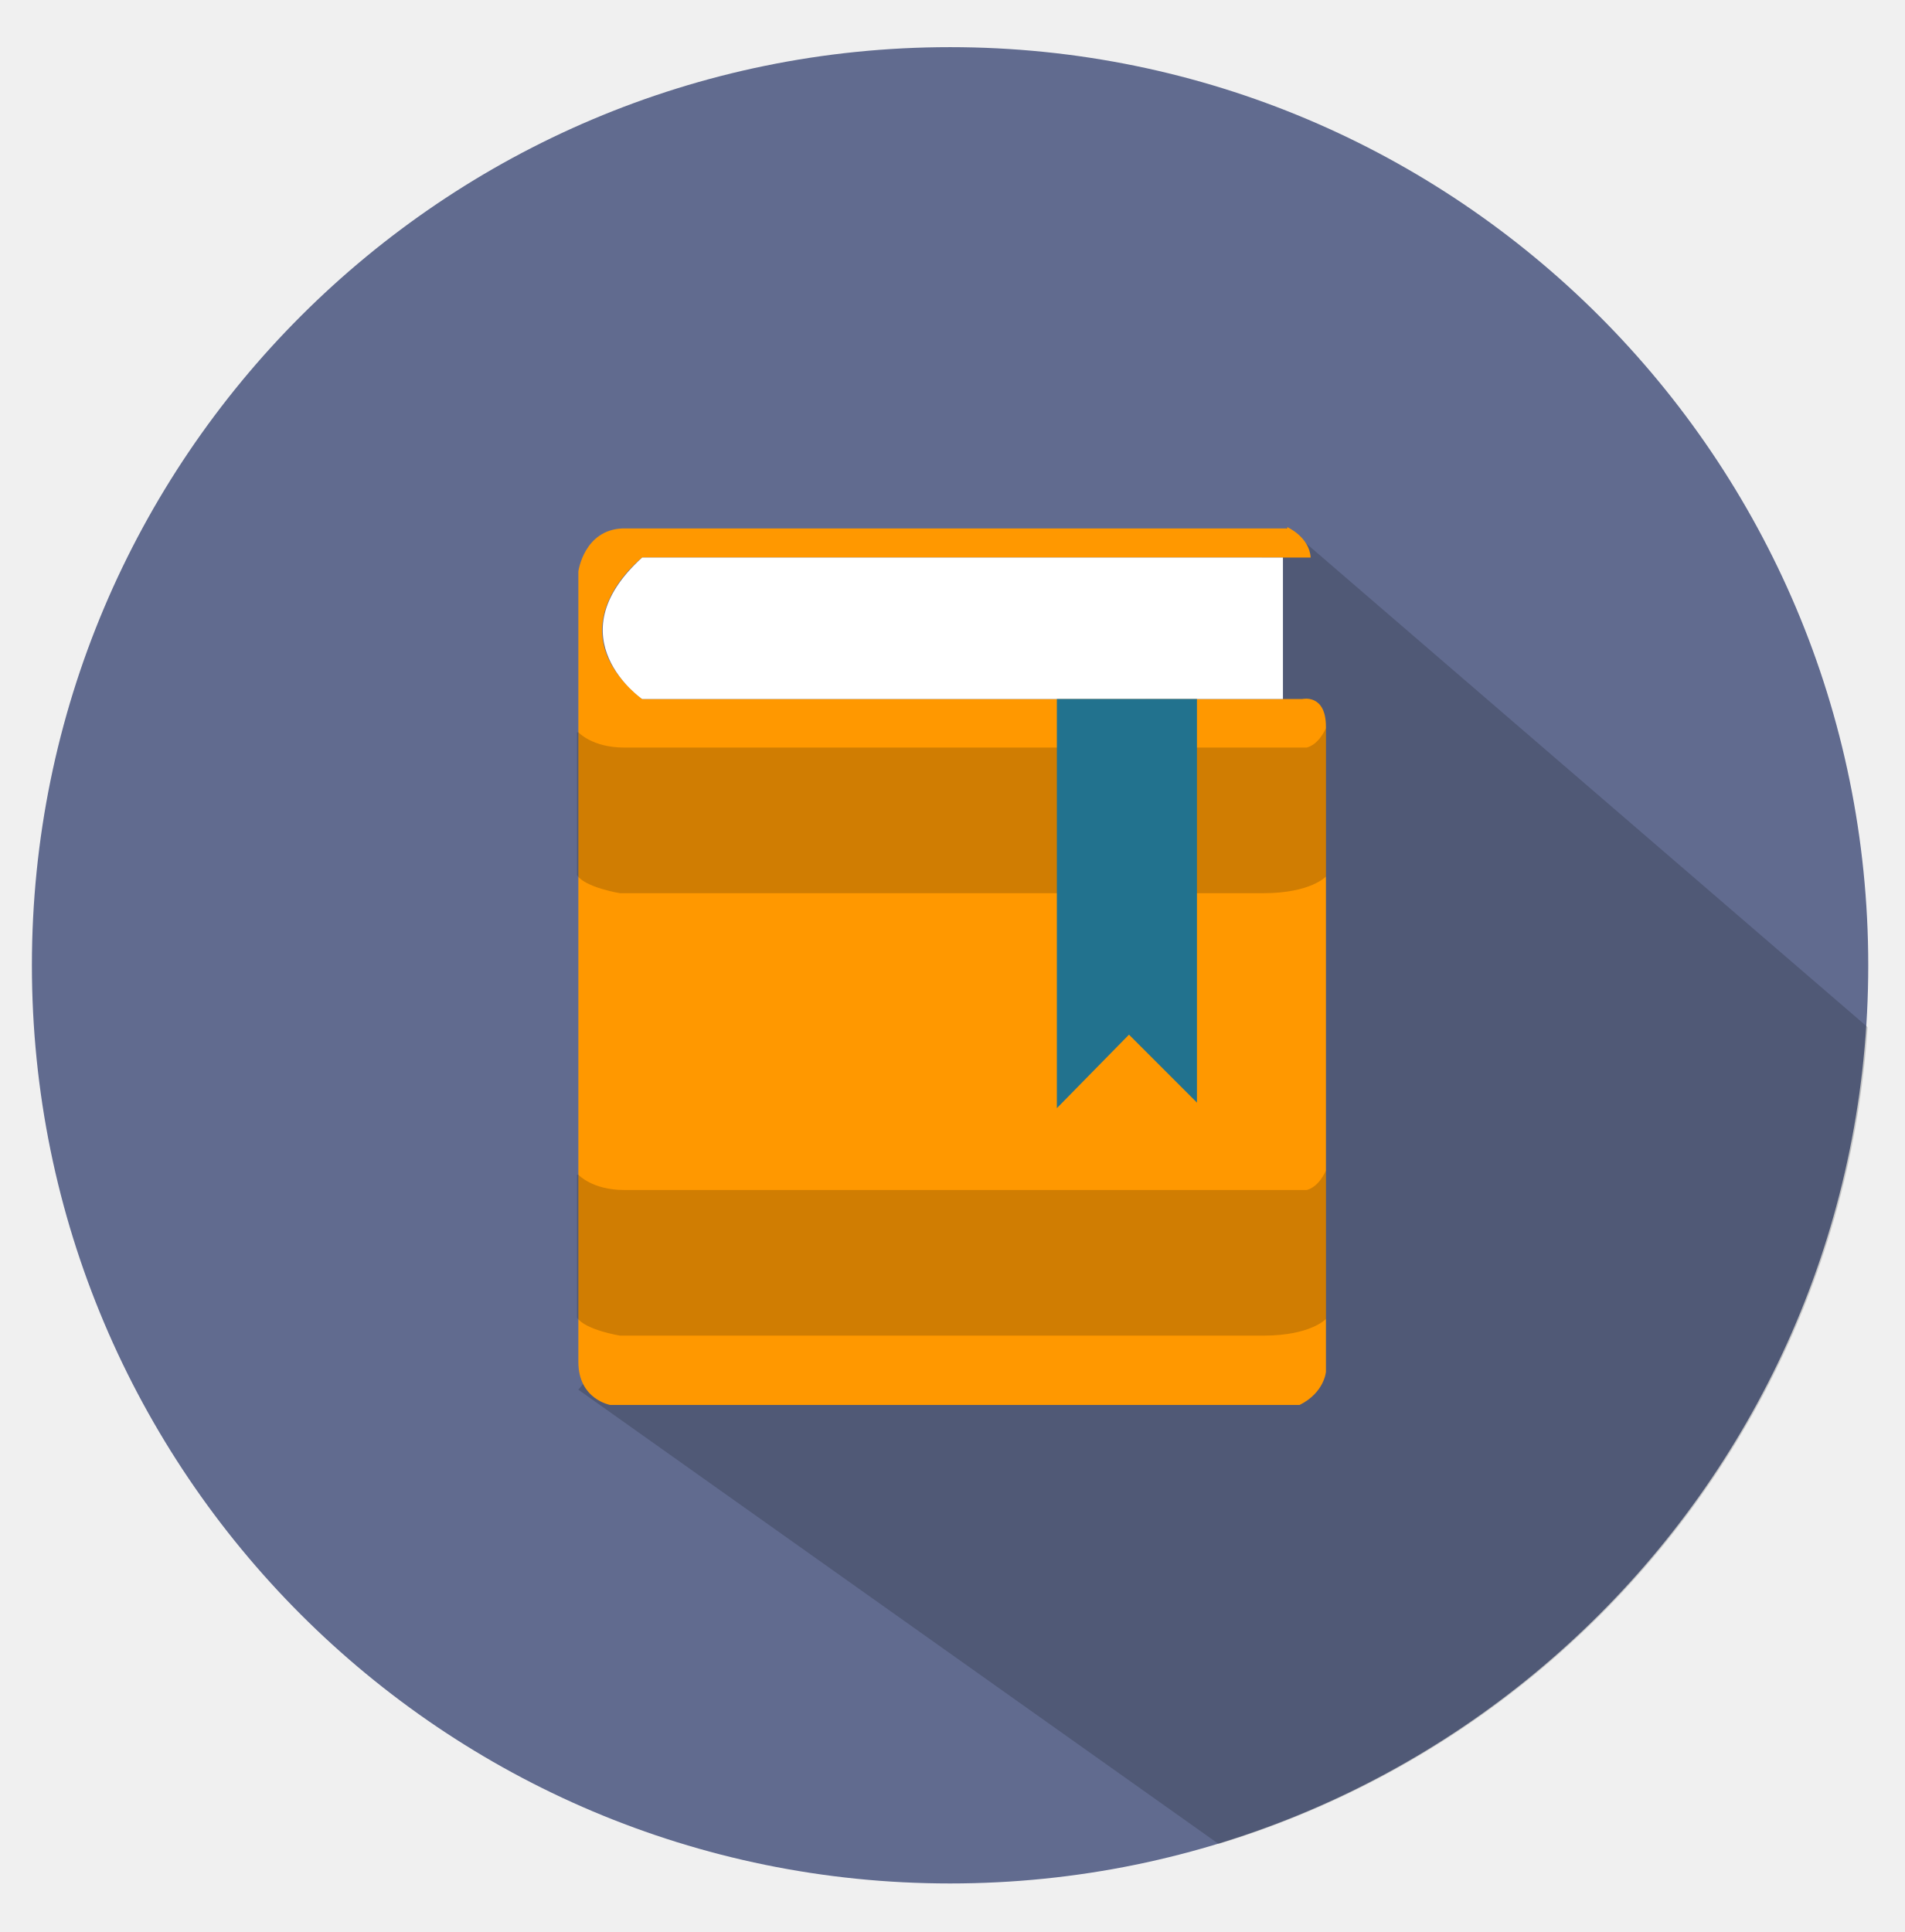
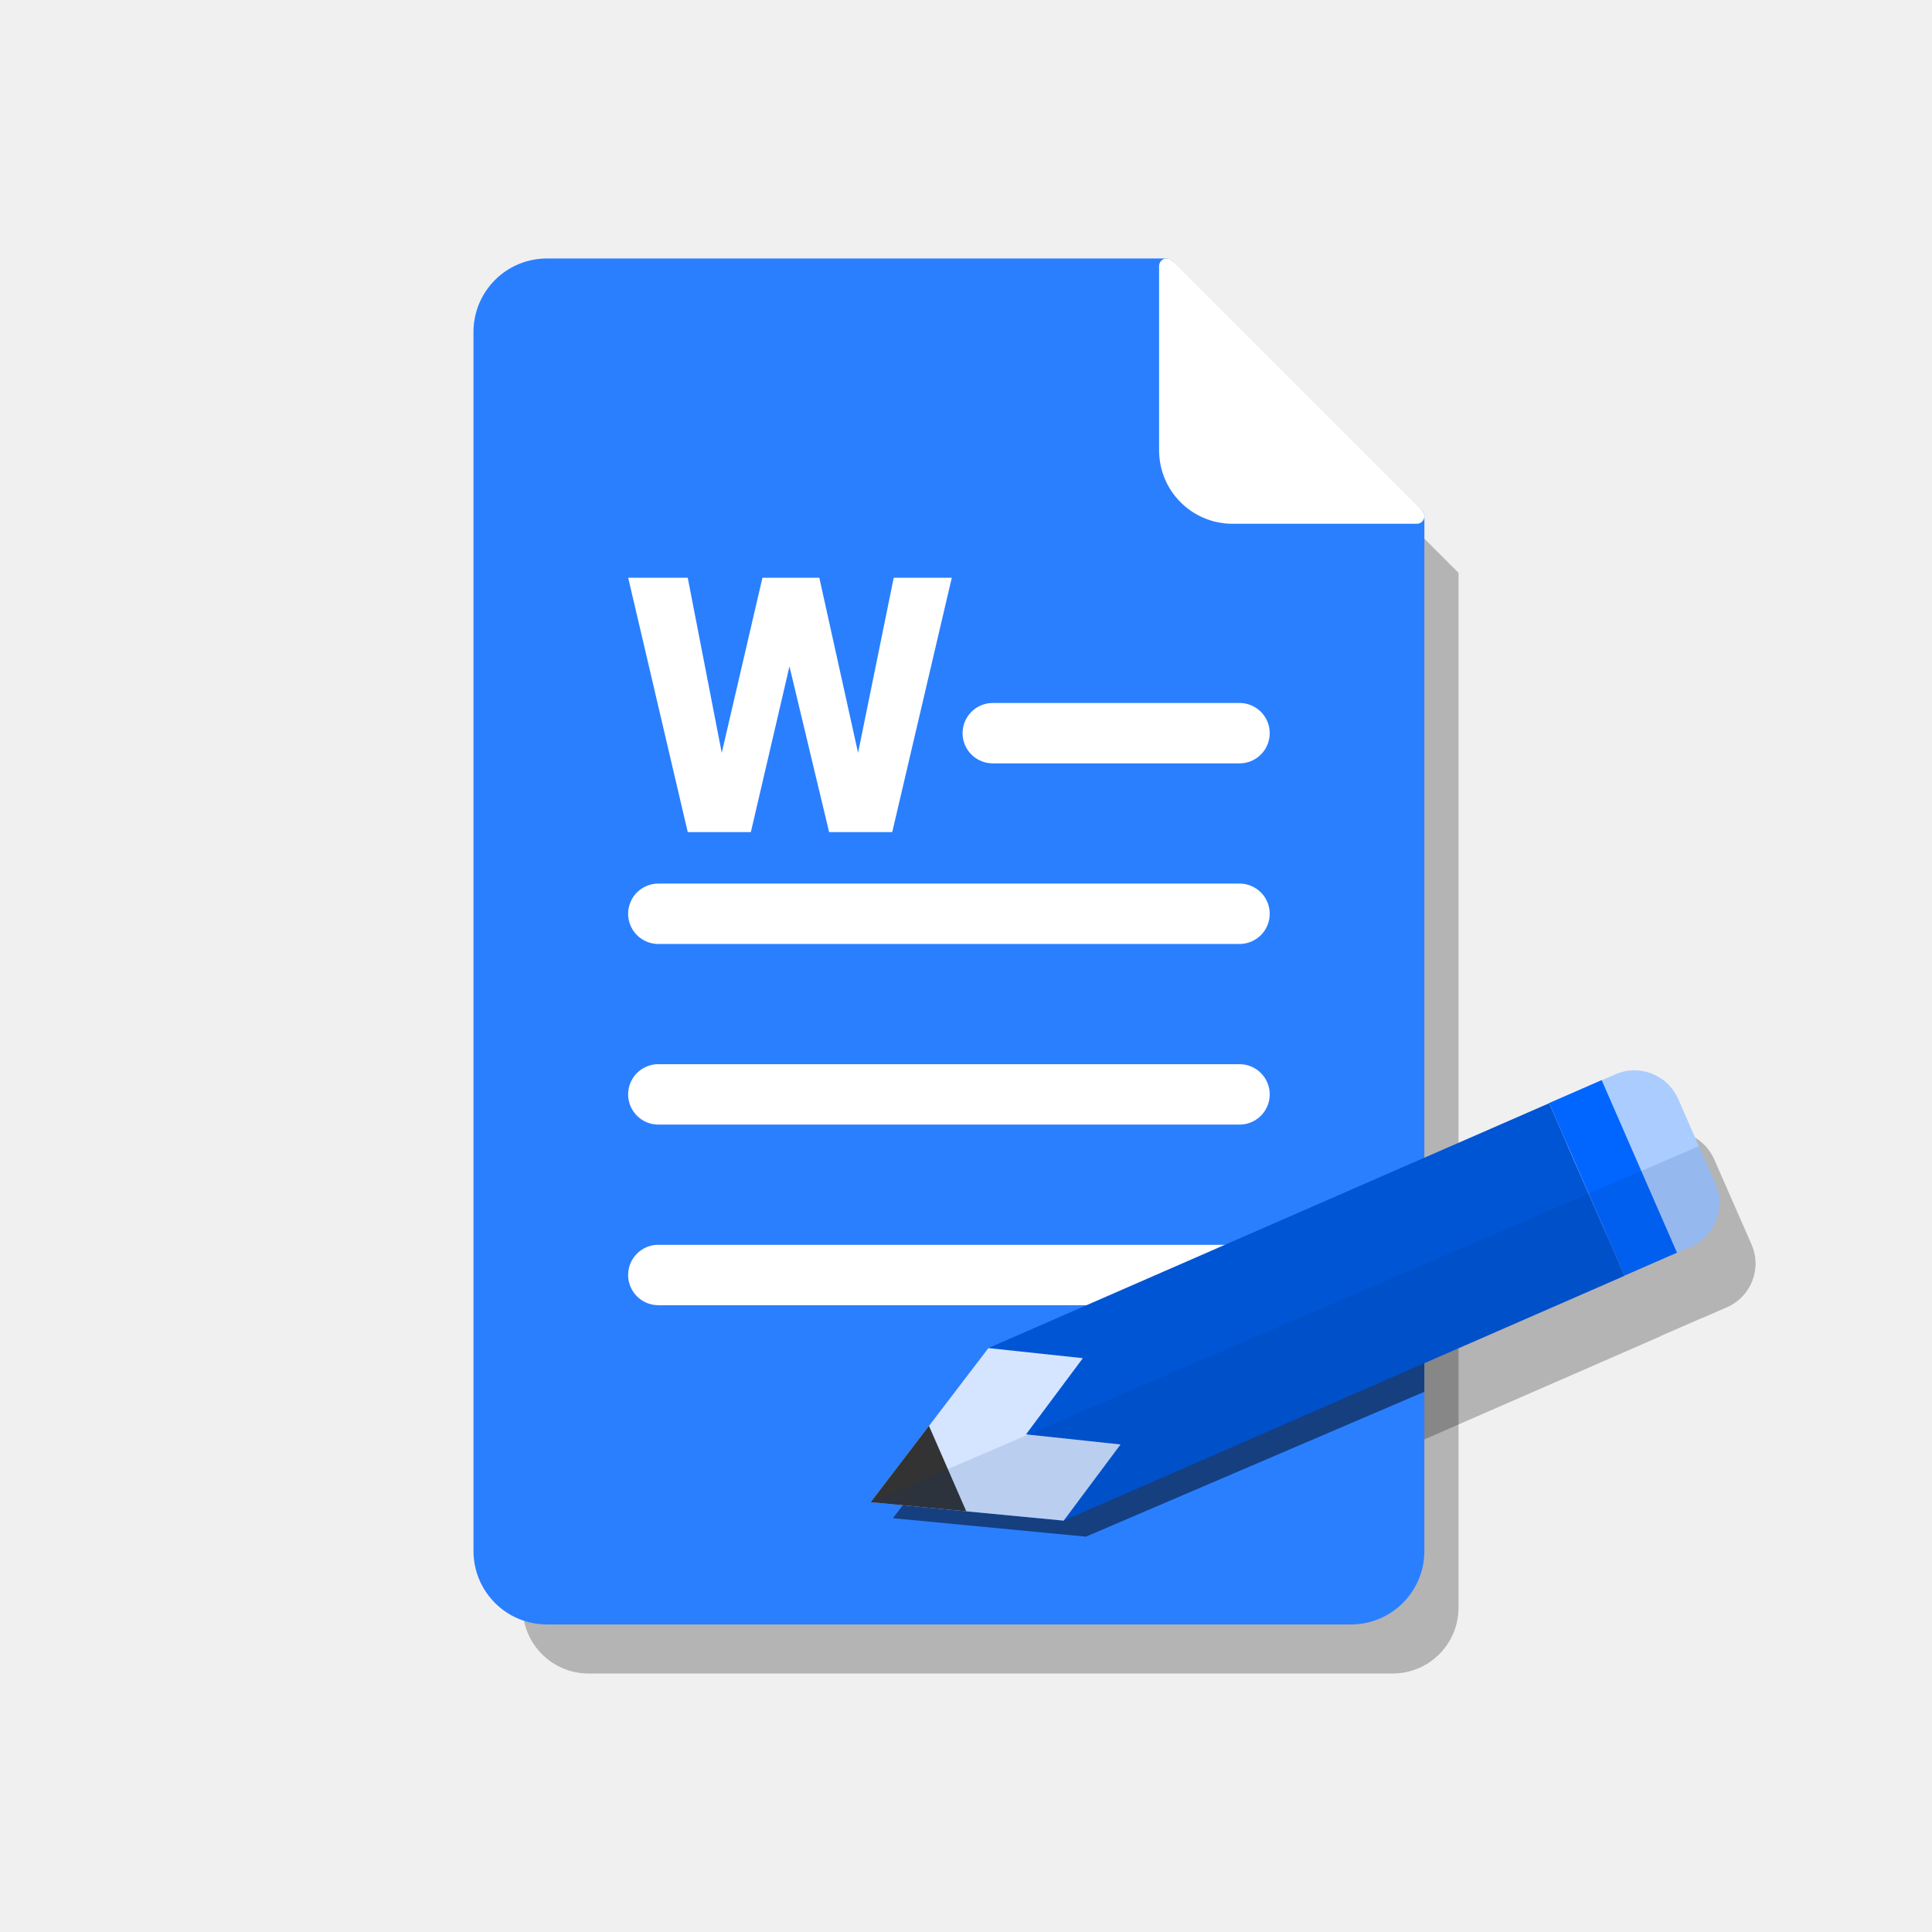
- <svg xmlns="http://www.w3.org/2000/svg" xmlns:xlink="http://www.w3.org/1999/xlink" width="137.3" height="139.3">
-   <g>
-     <rect fill="none" id="canvas_background" height="402" width="582" y="-1" x="-1" />
-   </g>
-   <g>
-     <circle fill="#616b8f" r="66.2" id="XMLID_68_" cy="69.6" cx="68.5" class="st0" />
-     <defs>
-       <circle r="66.2" id="XMLID_56_" cy="69.6" cx="68.6" />
-     </defs>
-     <clipPath id="XMLID_79_">
-       <use id="svg_1" xlink:href="#XMLID_56_" />
-     </clipPath>
-     <polygon fill="#070808" clip-path="url(#XMLID_79_)" opacity="0.19" points="92.8,38 134.7,74.1 133.9,135.8 89.2,133.9 41.7,100.2   " id="XMLID_67_" class="st1" />
-     <path fill="#ff9800" id="XMLID_134_" d="m92.8,38c0,0 1.6,0.7 1.7,2.2l-1.9,0l-46.3,0c0,0 -6.5,5 0,10.2l46.4,0l1.2,0c0,0 1.7,-0.4 1.7,2l0,46.5c0,0 -0.1,1.5 -1.9,2.4l-49.7,0c0,0 -2.3,-0.4 -2.3,-3.1l0,-57c0,0 0.4,-3 3.2,-3.1l47.9,0l0,-0.1z" class="st2" />
-     <path fill="#ffffff" id="XMLID_52_" d="m92.5,40.2l0,10.2l-46.2,0c0,0 -6.4,-4.4 0,-10.2l46.2,0z" class="st3" />
-     <path fill="#070808" opacity="0.19" id="XMLID_50_" d="m41.7,52.8c0,0 1,1.1 3.3,1.1l49.2,0c0,0 0.8,-0.1 1.4,-1.4l0,10.7c0,0 -1.1,1.2 -4.5,1.2l-46.4,0c0,0 -2.5,-0.4 -3.1,-1.3l0,-10.3l0.1,0z" class="st4" />
-     <path fill="#070808" opacity="0.19" id="XMLID_43_" d="m41.7,84.7c0,0 1,1.1 3.3,1.1l49.2,0c0,0 0.8,-0.1 1.4,-1.4l0,10.7c0,0 -1.1,1.2 -4.5,1.2l-46.4,0c0,0 -2.5,-0.4 -3.1,-1.3l0,-10.3l0.1,0z" class="st4" />
-     <polygon fill="#22728e" points="76.2,50.4 76.2,79.9 81.4,74.6 86.3,79.5 86.3,50.4   " id="XMLID_40_" class="st5" />
-     <path stroke-miterlimit="10" stroke-width="0.5" stroke="#ffffff" fill="none" id="XMLID_33_" d="m-1.3,24.4" class="st6" />
+ <svg xmlns="http://www.w3.org/2000/svg" height="512" id="svg2" version="1.1" viewBox="0 0 512 512" width="512">
+   <defs id="defs4" />
+   <g id="layer1" transform="translate(0,-540.3622)">
+     <g id="g10239" transform="translate(-2560,1536)">
+       <rect height="512" id="rect9901" ry="0" style="opacity:1;fill:none;fill-opacity:1;fill-rule:nonzero;stroke:none;stroke-width:8;stroke-linecap:round;stroke-linejoin:round;stroke-miterlimit:4;stroke-dasharray:none;stroke-opacity:1" width="512" x="2560" y="-995.638" />
+       <path d="m 2800.297,-581.52 51.156,4.889 148.632,-64.894 -0.019,-0.043 10.72,-4.681 c 0.301,-0.105 0.601,-0.212 0.898,-0.342 l 5.951,-2.598 c 6.426,-2.806 9.352,-10.245 6.533,-16.669 l -9.873,-22.504 c -2.819,-6.424 -10.24,-9.346 -16.667,-6.54 l -3.599,1.571 -0.019,-0.043 -13.912,6.074 0.019,0.043 -148.632,64.894 -31.189,40.842 z" id="path9903" style="opacity:1;fill:#000000;fill-opacity:0.251;fill-rule:nonzero;stroke:none;stroke-width:8;stroke-linecap:round;stroke-linejoin:round;stroke-miterlimit:4;stroke-dasharray:none;stroke-opacity:0.502" />
+       <path d="m 2880.218,-910.137 -164.193,0 c -9.695,0 -17.5,7.805 -17.5,17.5 l 0,323 c 0,9.695 7.805,17.5 17.5,17.5 l 213,0 c 9.695,0 17.5,-7.805 17.5,-17.5 l 0,-274.193" id="path9905" style="opacity:1;fill:#000000;fill-opacity:0.251;fill-rule:nonzero;stroke:none;stroke-width:4;stroke-linecap:round;stroke-linejoin:round;stroke-miterlimit:4;stroke-dasharray:none;stroke-opacity:1" />
+       <path d="m 2869.169,-925.138 -164.193,0 c -9.695,0 -17.5,7.805 -17.5,17.5 l 0,323 c 0,9.695 7.805,17.5 17.5,17.5 l 213,0 c 9.695,0 17.5,-7.805 17.5,-17.5 l 0,-274.193" id="path9907" style="opacity:1;fill:#2a7fff;fill-opacity:1;fill-rule:nonzero;stroke:#2a7fff;stroke-width:4;stroke-linecap:round;stroke-linejoin:round;stroke-miterlimit:4;stroke-dasharray:none;stroke-opacity:1" />
+       <path d="m 2726.477,-842.526 15.781,67.4 16.727,0 10.232,-43.906 10.508,43.906 16.727,0 15.781,-67.4 -15.389,0 -9.445,46.397 -10.271,-46.397 -15.074,0 -10.783,46.397 -9.012,-46.397 -15.781,0 z m 96.744,33.188 a 8.001,8.001 0 1 0 0,16 l 65.141,0 a 8.001,8.001 0 1 0 0,-16 l -65.141,0 z m -88.631,47.861 a 8.001,8.001 0 1 0 0,16 l 153.772,0 a 8.001,8.001 0 1 0 0,-16 l -153.772,0 z m 0,47.863 a 8.001,8.001 0 1 0 0,16 l 153.772,0 a 8.001,8.001 0 1 0 0,-16 l -153.772,0 z m 0,47.863 a 8.001,8.001 0 1 0 0,16 l 153.772,0 a 8.001,8.001 0 1 0 0,-16 l -153.772,0 z" id="path9909" style="color:#000000;font-style:normal;font-variant:normal;font-weight:normal;font-stretch:normal;font-size:medium;line-height:normal;font-family:sans-serif;text-indent:0;text-align:start;text-decoration:none;text-decoration-line:none;text-decoration-style:solid;text-decoration-color:#000000;letter-spacing:normal;word-spacing:normal;text-transform:none;direction:ltr;block-progression:tb;writing-mode:lr-tb;baseline-shift:baseline;text-anchor:start;white-space:normal;clip-rule:nonzero;display:inline;overflow:visible;visibility:visible;opacity:1;isolation:auto;mix-blend-mode:normal;color-interpolation:sRGB;color-interpolation-filters:linearRGB;solid-color:#000000;solid-opacity:1;fill:#ffffff;fill-opacity:1;fill-rule:evenodd;stroke:none;stroke-width:16;stroke-linecap:round;stroke-linejoin:round;stroke-miterlimit:4;stroke-dasharray:none;stroke-dashoffset:0;stroke-opacity:1;color-rendering:auto;image-rendering:auto;shape-rendering:auto;text-rendering:auto;enable-background:accumulate" />
+       <path d="m 2937.459,-681.248 -109.643,47.105 -31.189,40.842 51.156,4.891 89.676,-38.389 z" id="path9911" style="opacity:1;fill:#000000;fill-opacity:0.502;fill-rule:nonzero;stroke:none;stroke-width:8;stroke-linecap:round;stroke-linejoin:round;stroke-miterlimit:4;stroke-dasharray:none;stroke-opacity:0.502" />
+       <path d="m 2841.893,-592.654 -51.156,-4.89 31.189,-40.842 148.634,-64.894 19.967,45.733 z" id="path9913" style="opacity:1;fill:#0055d4;fill-opacity:1;fill-rule:nonzero;stroke:none;stroke-width:8;stroke-linecap:round;stroke-linejoin:round;stroke-miterlimit:4;stroke-dasharray:none;stroke-opacity:0.502" />
+       <path d="m 2935.476,-858.832 -66.307,-66.307 0,48.807 c 0,9.695 7.805,17.5 17.5,17.5 l 48.807,0 z" id="path9915" style="opacity:1;fill:#ffffff;fill-opacity:1;fill-rule:nonzero;stroke:#ffffff;stroke-width:4;stroke-linecap:round;stroke-linejoin:round;stroke-miterlimit:4;stroke-dasharray:none;stroke-opacity:1" />
+       <path d="m 2790.737,-597.544 51.156,4.889 15.062,-20.187 -25.046,-2.678 15.061,-20.189 -25.045,-2.676 -31.189,40.842 z" id="path9917" style="opacity:1;fill:#d5e5ff;fill-opacity:1;fill-rule:nonzero;stroke:none;stroke-width:8;stroke-linecap:round;stroke-linejoin:round;stroke-miterlimit:4;stroke-dasharray:none;stroke-opacity:0.502" />
+       <path d="m 2790.737,-597.544 25.338,2.422 -9.89,-22.652 -15.448,20.23 z" id="path9919" style="opacity:1;fill:#333333;fill-opacity:1;fill-rule:nonzero;stroke:none;stroke-width:8;stroke-linecap:round;stroke-linejoin:round;stroke-miterlimit:4;stroke-dasharray:none;stroke-opacity:0.502" />
+       <path d="m 2985.46,-669.153 -9.873,-22.505 c -2.819,-6.424 0.107,-13.864 6.533,-16.67 l 5.949,-2.598 c 6.426,-2.806 13.848,0.116 16.667,6.541 l 9.873,22.505 c 2.819,6.424 -0.107,13.864 -6.533,16.67 l -5.949,2.598 c -6.426,2.806 -13.848,-0.116 -16.667,-6.541 z" id="path9921" style="opacity:1;fill:#aaccff;fill-opacity:1;fill-rule:nonzero;stroke:none;stroke-width:8;stroke-linecap:round;stroke-linejoin:round;stroke-miterlimit:4;stroke-dasharray:none;stroke-opacity:0.502" />
+       <rect height="15.178" id="rect9923" style="opacity:1;fill:#0066ff;fill-opacity:1;fill-rule:nonzero;stroke:none;stroke-width:8;stroke-linecap:round;stroke-linejoin:round;stroke-miterlimit:4;stroke-dasharray:none;stroke-opacity:0.502" transform="matrix(-0.4001317,-0.9164577,0.9164577,-0.4001317,0,0)" width="49.901" x="-593.942" y="3003.797" />
+       <path d="m 3010.221,-691.879 -219.445,94.34 51.117,4.887 148.633,-64.895 -0.018,-0.043 -5.049,-11.562 c 0,0.003 0,0.006 0.01,0.01 l 5.043,11.553 10.74,-4.689 c 0.294,-0.103 0.589,-0.205 0.879,-0.332 l 5.949,-2.598 c 6.426,-2.806 9.352,-10.246 6.533,-16.67 l -4.389,-10 z" id="path9925" style="fill:#003380;fill-opacity:0.125;fill-rule:evenodd;stroke:none;stroke-width:1px;stroke-linecap:butt;stroke-linejoin:miter;stroke-opacity:1" />
+     </g>
  </g>
</svg>
